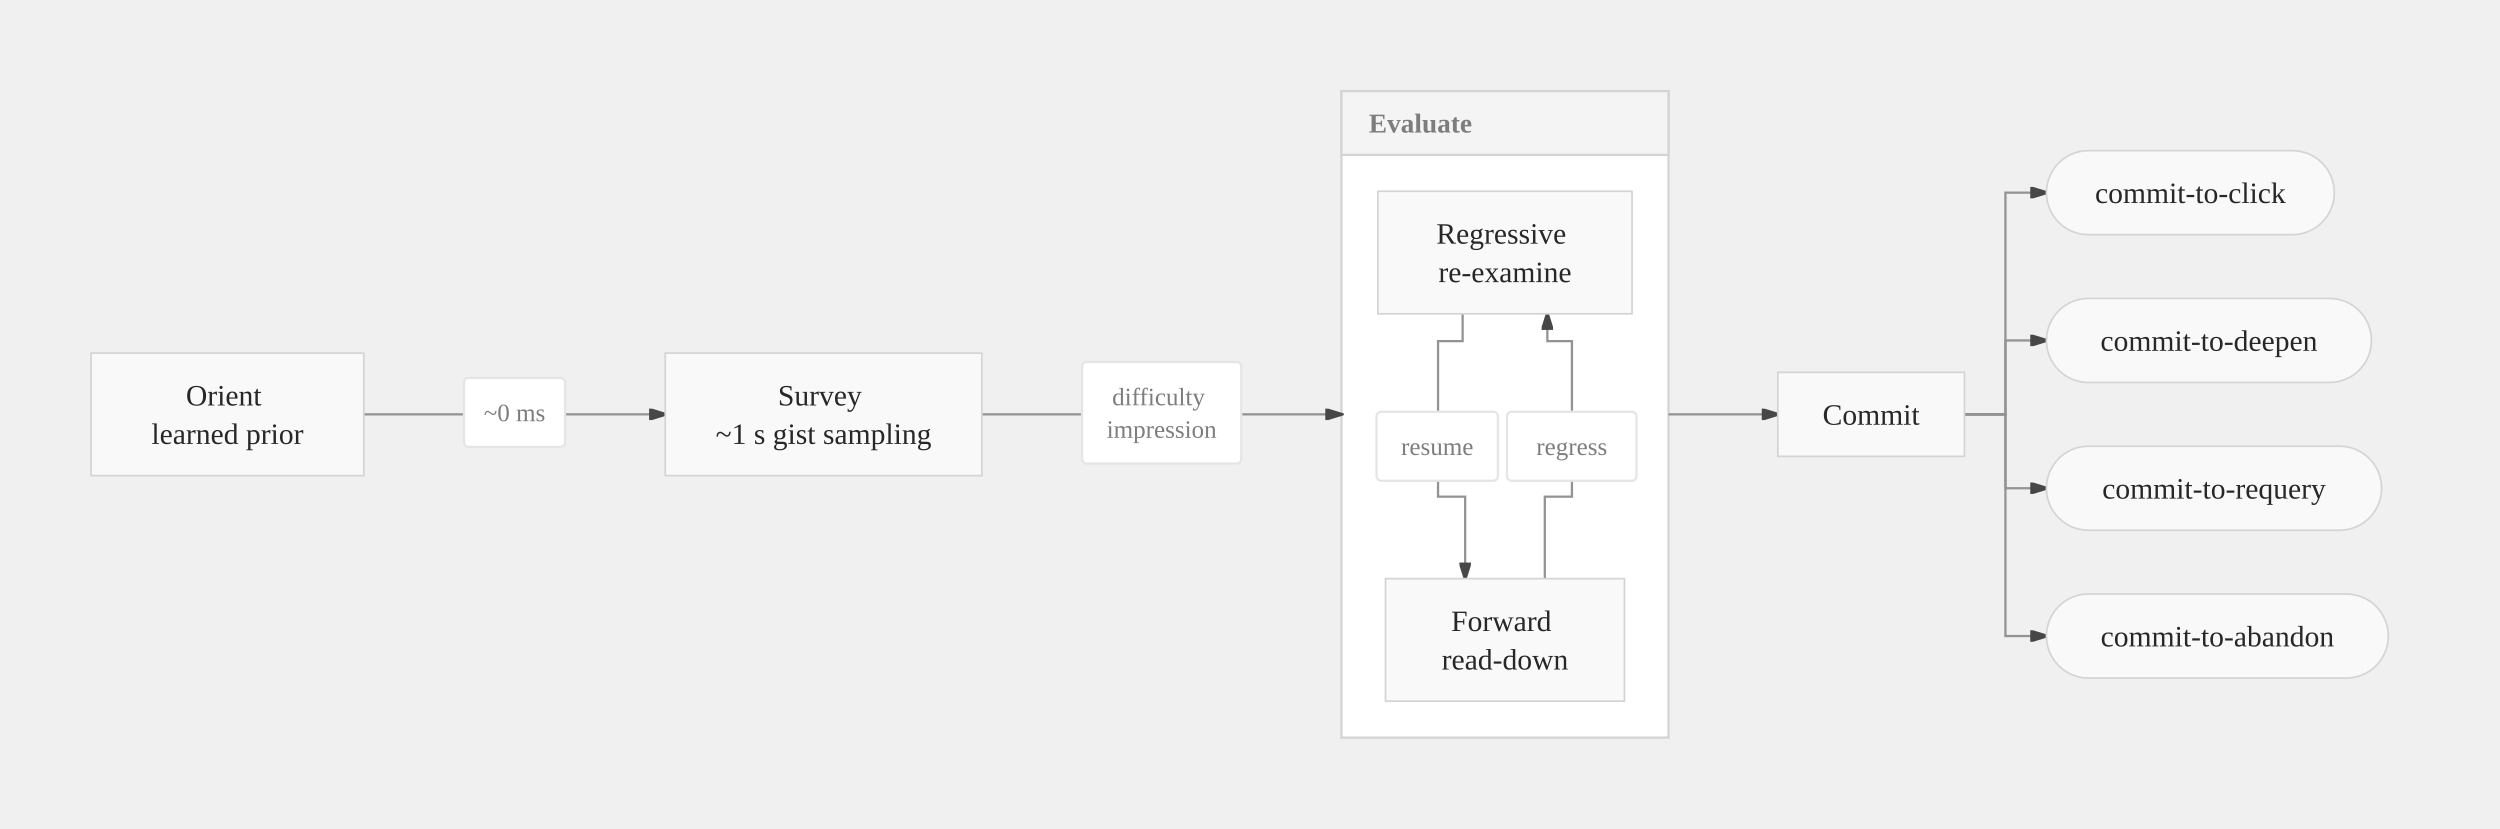
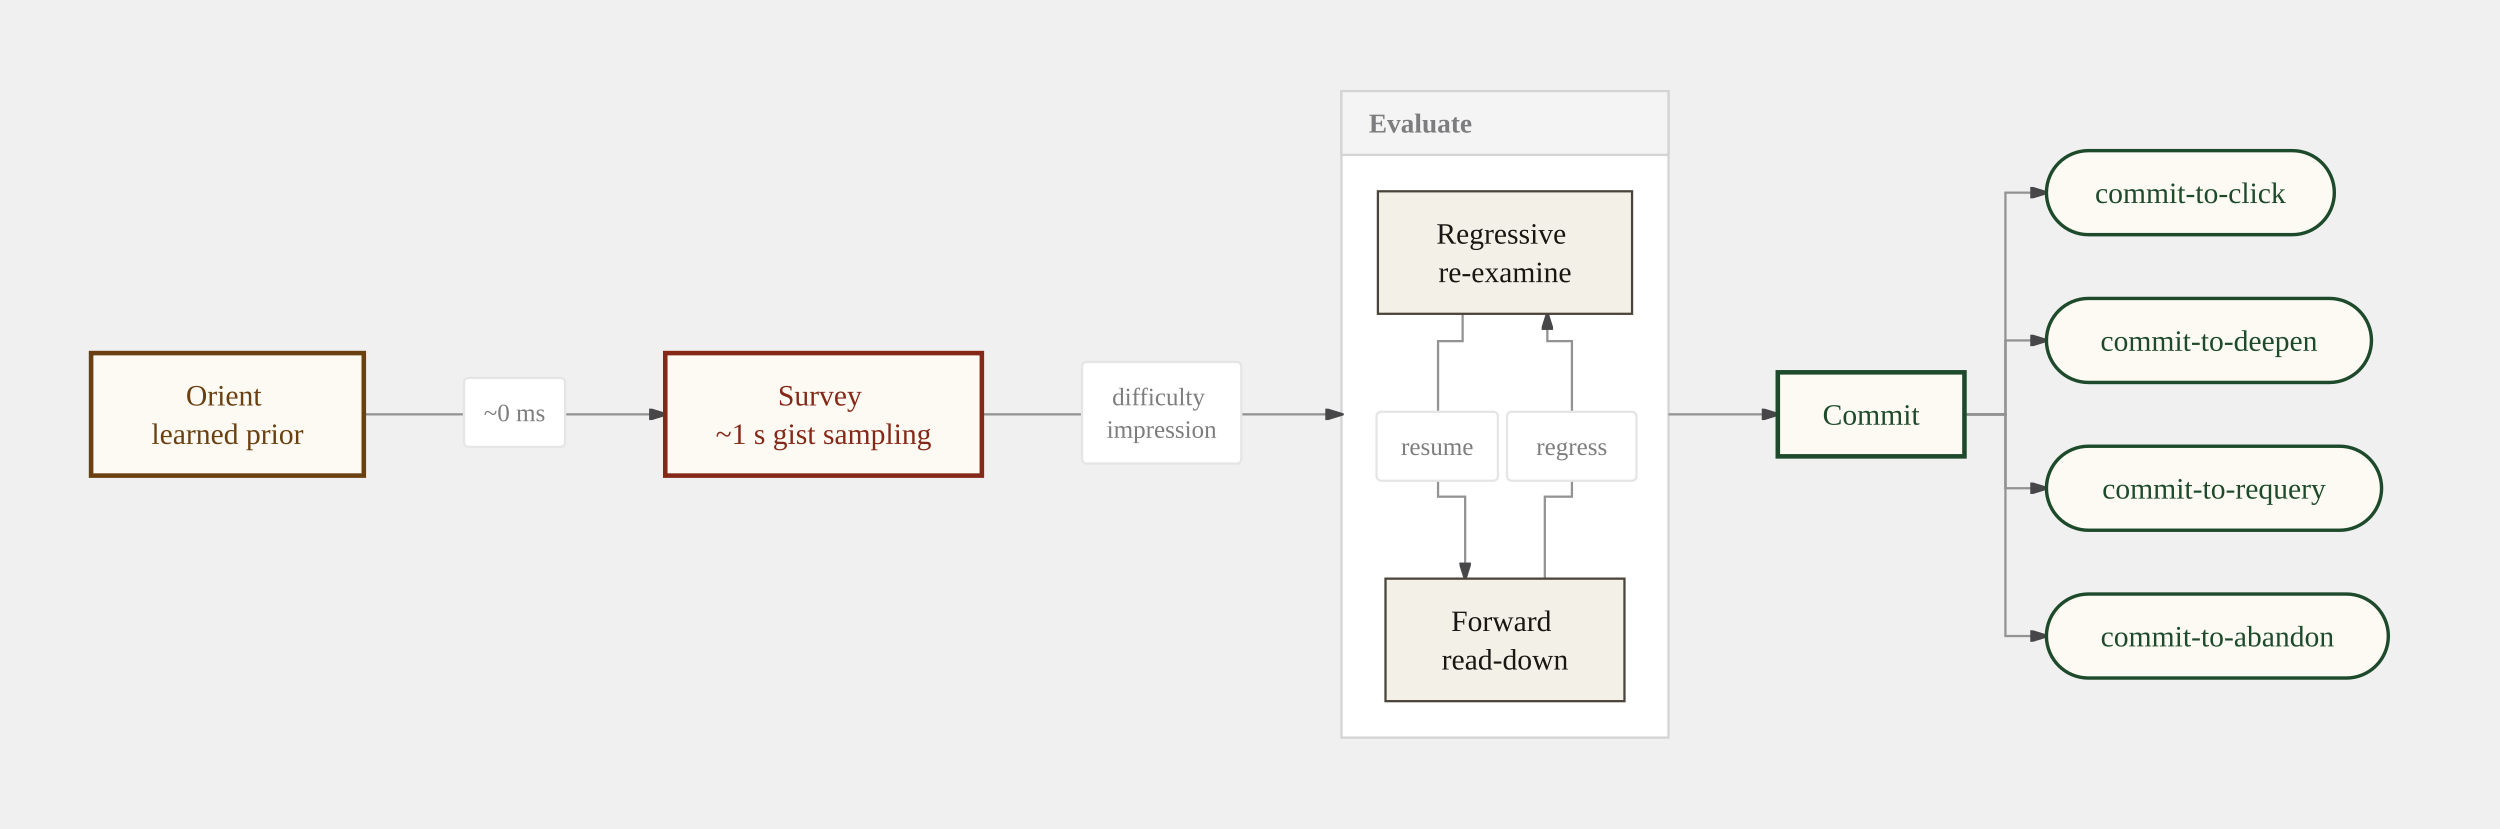
<svg xmlns="http://www.w3.org/2000/svg" viewBox="0 0 1097.818 363.9" width="1097.818" height="363.9">
  <defs>
    <marker id="arrowhead" markerWidth="8" markerHeight="5" refX="7" refY="2.5" orient="auto">
      <polygon points="0 0, 8 2.5, 0 5" fill="#47474a" stroke="#47474a" stroke-width="0.75" stroke-linejoin="round" />
    </marker>
    <marker id="arrowhead-start" markerWidth="8" markerHeight="5" refX="1" refY="2.5" orient="auto-start-reverse">
      <polygon points="8 0, 0 2.5, 8 5" fill="#47474a" stroke="#47474a" stroke-width="0.75" stroke-linejoin="round" />
    </marker>
  </defs>
  <g class="subgraph" data-id="Ev" data-label="Evaluate">
    <rect x="589.078" y="40" width="143.604" height="283.9" rx="0" ry="0" fill="#FFFFFF" stroke="#d4d4d4" stroke-width="1" />
    <rect x="589.078" y="40" width="143.604" height="28" rx="0" ry="0" fill="#f4f4f4" stroke="#d4d4d4" stroke-width="1" />
    <text x="601.078" y="54" font-size="12" font-weight="600" fill="#7d7d7f" dy="4.2">Evaluate</text>
  </g>
  <polyline class="edge" data-from="O" data-to="S" data-style="solid" data-arrow-start="false" data-arrow-end="true" data-label="~0 ms" points="159.755,181.95 292.135,181.95" fill="none" stroke="#939394" stroke-width="1" marker-end="url(#arrowhead)" />
  <polyline class="edge" data-from="S" data-to="Ev" data-style="solid" data-arrow-start="false" data-arrow-end="true" data-label="difficulty impression" points="431.156,181.95 589.078,181.95" fill="none" stroke="#939394" stroke-width="1" marker-end="url(#arrowhead)" />
  <polyline class="edge" data-from="Ev" data-to="C" data-style="solid" data-arrow-start="false" data-arrow-end="true" points="732.682,181.95 780.682,181.95" fill="none" stroke="#939394" stroke-width="1" marker-end="url(#arrowhead)" />
  <polyline class="edge" data-from="C" data-to="CC" data-style="solid" data-arrow-start="false" data-arrow-end="true" points="862.646,181.95 880.646,181.95 880.646,84.6 898.646,84.6" fill="none" stroke="#939394" stroke-width="1" marker-end="url(#arrowhead)" />
  <polyline class="edge" data-from="C" data-to="CD" data-style="solid" data-arrow-start="false" data-arrow-end="true" points="862.646,181.95 880.646,181.95 880.646,149.5 898.646,149.5" fill="none" stroke="#939394" stroke-width="1" marker-end="url(#arrowhead)" />
  <polyline class="edge" data-from="C" data-to="CQ" data-style="solid" data-arrow-start="false" data-arrow-end="true" points="862.646,181.95 880.646,181.95 880.646,214.4 898.646,214.4" fill="none" stroke="#939394" stroke-width="1" marker-end="url(#arrowhead)" />
  <polyline class="edge" data-from="C" data-to="CA" data-style="solid" data-arrow-start="false" data-arrow-end="true" points="862.646,181.95 880.646,181.95 880.646,279.3 898.646,279.3" fill="none" stroke="#939394" stroke-width="1" marker-end="url(#arrowhead)" />
  <polyline class="edge" data-from="F" data-to="R" data-style="solid" data-arrow-start="false" data-arrow-end="true" data-label="regress" points="678.369,254.1 678.369,218.1 690.275,218.1 690.275,149.8 679.481,149.8 679.481,137.8" fill="none" stroke="#939394" stroke-width="1" marker-end="url(#arrowhead)" />
  <polyline class="edge" data-from="R" data-to="F" data-style="solid" data-arrow-start="false" data-arrow-end="true" data-label="resume" points="642.279,137.8 642.279,149.8 631.485,149.8 631.485,218.1 643.391,218.1 643.391,254.1" fill="none" stroke="#939394" stroke-width="1" marker-end="url(#arrowhead)" />
  <g class="edge-label" data-from="O" data-to="S" data-label="~0 ms">
    <rect x="203.755" y="165.95" width="44.38" height="30.3" rx="2" ry="2" fill="#FFFFFF" stroke="#e5e5e5" stroke-width="1" />
    <text x="225.945" y="181.1" text-anchor="middle" font-size="11" font-weight="400" fill="#7d7d7f" dy="3.85">~0 ms</text>
  </g>
  <g class="edge-label" data-from="S" data-to="Ev" data-label="difficulty impression">
    <rect x="475.156" y="158.95" width="69.922" height="44.6" rx="2" ry="2" fill="#FFFFFF" stroke="#e5e5e5" stroke-width="1" />
    <text x="510.117" y="181.25" text-anchor="middle" font-size="11" font-weight="400" fill="#7d7d7f">
      <tspan x="510.117" dy="-3.3">difficulty</tspan>
      <tspan x="510.117" dy="14.3">impression</tspan>
    </text>
  </g>
  <g class="edge-label" data-from="F" data-to="R" data-label="regress">
    <rect x="661.775" y="180.8" width="56.854" height="30.3" rx="2" ry="2" fill="#FFFFFF" stroke="#e5e5e5" stroke-width="1" />
    <text x="690.202" y="195.95" text-anchor="middle" font-size="11" font-weight="400" fill="#7d7d7f" dy="3.85">regress</text>
  </g>
  <g class="edge-label" data-from="R" data-to="F" data-label="resume">
    <rect x="604.485" y="180.8" width="53.29" height="30.3" rx="2" ry="2" fill="#FFFFFF" stroke="#e5e5e5" stroke-width="1" />
    <text x="631.13" y="195.95" text-anchor="middle" font-size="11" font-weight="400" fill="#7d7d7f" dy="3.85">resume</text>
  </g>
  <g class="node" data-id="O" data-label="Orient learned prior" data-shape="rectangle">
-     <rect x="40" y="155.05" width="119.755" height="53.8" rx="0" ry="0" fill="#f9f9f9" stroke="#d4d4d4" stroke-width="0.75" />
-     <text x="99.877" y="181.95" text-anchor="middle" font-size="13" font-weight="500" fill="#27272A">
+     <rect x="40" y="155.05" width="119.755" height="53.8" rx="0" ry="0" fill="#fcfaf3" stroke="#6a4010" stroke-width="2px" />
+     <text x="99.877" y="181.95" text-anchor="middle" font-size="13" font-weight="500" fill="#6a4010">
      <tspan x="99.877" dy="-3.9">Orient</tspan>
      <tspan x="99.877" dy="16.9">learned prior</tspan>
    </text>
  </g>
  <g class="node" data-id="S" data-label="Survey ~1 s gist sampling" data-shape="rectangle">
-     <rect x="292.135" y="155.05" width="139.021" height="53.8" rx="0" ry="0" fill="#f9f9f9" stroke="#d4d4d4" stroke-width="0.75" />
-     <text x="361.645" y="181.95" text-anchor="middle" font-size="13" font-weight="500" fill="#27272A">
+     <rect x="292.135" y="155.05" width="139.021" height="53.8" rx="0" ry="0" fill="#fcfaf3" stroke="#852818" stroke-width="2px" />
+     <text x="361.645" y="181.95" text-anchor="middle" font-size="13" font-weight="500" fill="#852818">
      <tspan x="361.645" dy="-3.9">Survey</tspan>
      <tspan x="361.645" dy="16.9">~1 s gist sampling</tspan>
    </text>
  </g>
  <g class="node" data-id="C" data-label="Commit" data-shape="rectangle">
-     <rect x="780.682" y="163.5" width="81.964" height="36.9" rx="0" ry="0" fill="#f9f9f9" stroke="#d4d4d4" stroke-width="0.75" />
-     <text x="821.664" y="181.95" text-anchor="middle" font-size="13" font-weight="500" fill="#27272A" dy="4.55">Commit</text>
+     <rect x="780.682" y="163.5" width="81.964" height="36.9" rx="0" ry="0" fill="#fcfaf3" stroke="#1e4a2c" stroke-width="2px" />
+     <text x="821.664" y="181.95" text-anchor="middle" font-size="13" font-weight="500" fill="#1e4a2c" dy="4.55">Commit</text>
  </g>
  <g class="node" data-id="CC" data-label="commit-to-click" data-shape="stadium">
-     <rect x="898.646" y="66.15" width="126.424" height="36.9" rx="18.45" ry="18.45" fill="#f9f9f9" stroke="#d4d4d4" stroke-width="0.75" />
-     <text x="961.858" y="84.6" text-anchor="middle" font-size="13" font-weight="500" fill="#27272A" dy="4.55">commit-to-click</text>
+     <rect x="898.646" y="66.15" width="126.424" height="36.9" rx="18.45" ry="18.45" fill="#fcfaf3" stroke="#1e4a2c" stroke-width="1.5px" />
+     <text x="961.858" y="84.6" text-anchor="middle" font-size="13" font-weight="500" fill="#1e4a2c" dy="4.55">commit-to-click</text>
  </g>
  <g class="node" data-id="CD" data-label="commit-to-deepen" data-shape="stadium">
-     <rect x="898.646" y="131.05" width="142.726" height="36.9" rx="18.45" ry="18.45" fill="#f9f9f9" stroke="#d4d4d4" stroke-width="0.75" />
-     <text x="970.009" y="149.5" text-anchor="middle" font-size="13" font-weight="500" fill="#27272A" dy="4.55">commit-to-deepen</text>
+     <rect x="898.646" y="131.05" width="142.726" height="36.9" rx="18.45" ry="18.45" fill="#fcfaf3" stroke="#1e4a2c" stroke-width="1.5px" />
+     <text x="970.009" y="149.5" text-anchor="middle" font-size="13" font-weight="500" fill="#1e4a2c" dy="4.55">commit-to-deepen</text>
  </g>
  <g class="node" data-id="CQ" data-label="commit-to-requery" data-shape="stadium">
-     <rect x="898.646" y="195.95" width="147.172" height="36.9" rx="18.45" ry="18.45" fill="#f9f9f9" stroke="#d4d4d4" stroke-width="0.75" />
-     <text x="972.232" y="214.4" text-anchor="middle" font-size="13" font-weight="500" fill="#27272A" dy="4.55">commit-to-requery</text>
+     <rect x="898.646" y="195.95" width="147.172" height="36.9" rx="18.45" ry="18.45" fill="#fcfaf3" stroke="#1e4a2c" stroke-width="1.5px" />
+     <text x="972.232" y="214.4" text-anchor="middle" font-size="13" font-weight="500" fill="#1e4a2c" dy="4.55">commit-to-requery</text>
  </g>
  <g class="node" data-id="CA" data-label="commit-to-abandon" data-shape="stadium">
-     <rect x="898.646" y="260.85" width="150.136" height="36.9" rx="18.45" ry="18.45" fill="#f9f9f9" stroke="#d4d4d4" stroke-width="0.75" />
-     <text x="973.714" y="279.3" text-anchor="middle" font-size="13" font-weight="500" fill="#27272A" dy="4.55">commit-to-abandon</text>
+     <rect x="898.646" y="260.85" width="150.136" height="36.9" rx="18.45" ry="18.45" fill="#fcfaf3" stroke="#1e4a2c" stroke-width="1.5px" />
+     <text x="973.714" y="279.3" text-anchor="middle" font-size="13" font-weight="500" fill="#1e4a2c" dy="4.55">commit-to-abandon</text>
  </g>
  <g class="node" data-id="F" data-label="Forward read-down" data-shape="rectangle">
-     <rect x="608.413" y="254.1" width="104.935" height="53.8" rx="0" ry="0" fill="#f9f9f9" stroke="#d4d4d4" stroke-width="0.75" />
-     <text x="660.88" y="281" text-anchor="middle" font-size="13" font-weight="500" fill="#27272A">
+     <rect x="608.413" y="254.1" width="104.935" height="53.8" rx="0" ry="0" fill="#f3f1e7" stroke="#4a443a" stroke-width="1px" />
+     <text x="660.88" y="281" text-anchor="middle" font-size="13" font-weight="500" fill="#1a1612">
      <tspan x="660.88" dy="-3.9">Forward</tspan>
      <tspan x="660.88" dy="16.9">read-down</tspan>
    </text>
  </g>
  <g class="node" data-id="R" data-label="Regressive re-examine" data-shape="rectangle">
-     <rect x="605.078" y="84" width="111.604" height="53.8" rx="0" ry="0" fill="#f9f9f9" stroke="#d4d4d4" stroke-width="0.75" />
-     <text x="660.88" y="110.9" text-anchor="middle" font-size="13" font-weight="500" fill="#27272A">
+     <rect x="605.078" y="84" width="111.604" height="53.8" rx="0" ry="0" fill="#f3f1e7" stroke="#4a443a" stroke-width="1px" />
+     <text x="660.88" y="110.9" text-anchor="middle" font-size="13" font-weight="500" fill="#1a1612">
      <tspan x="660.88" dy="-3.9">Regressive</tspan>
      <tspan x="660.88" dy="16.9">re-examine</tspan>
    </text>
  </g>
</svg>
